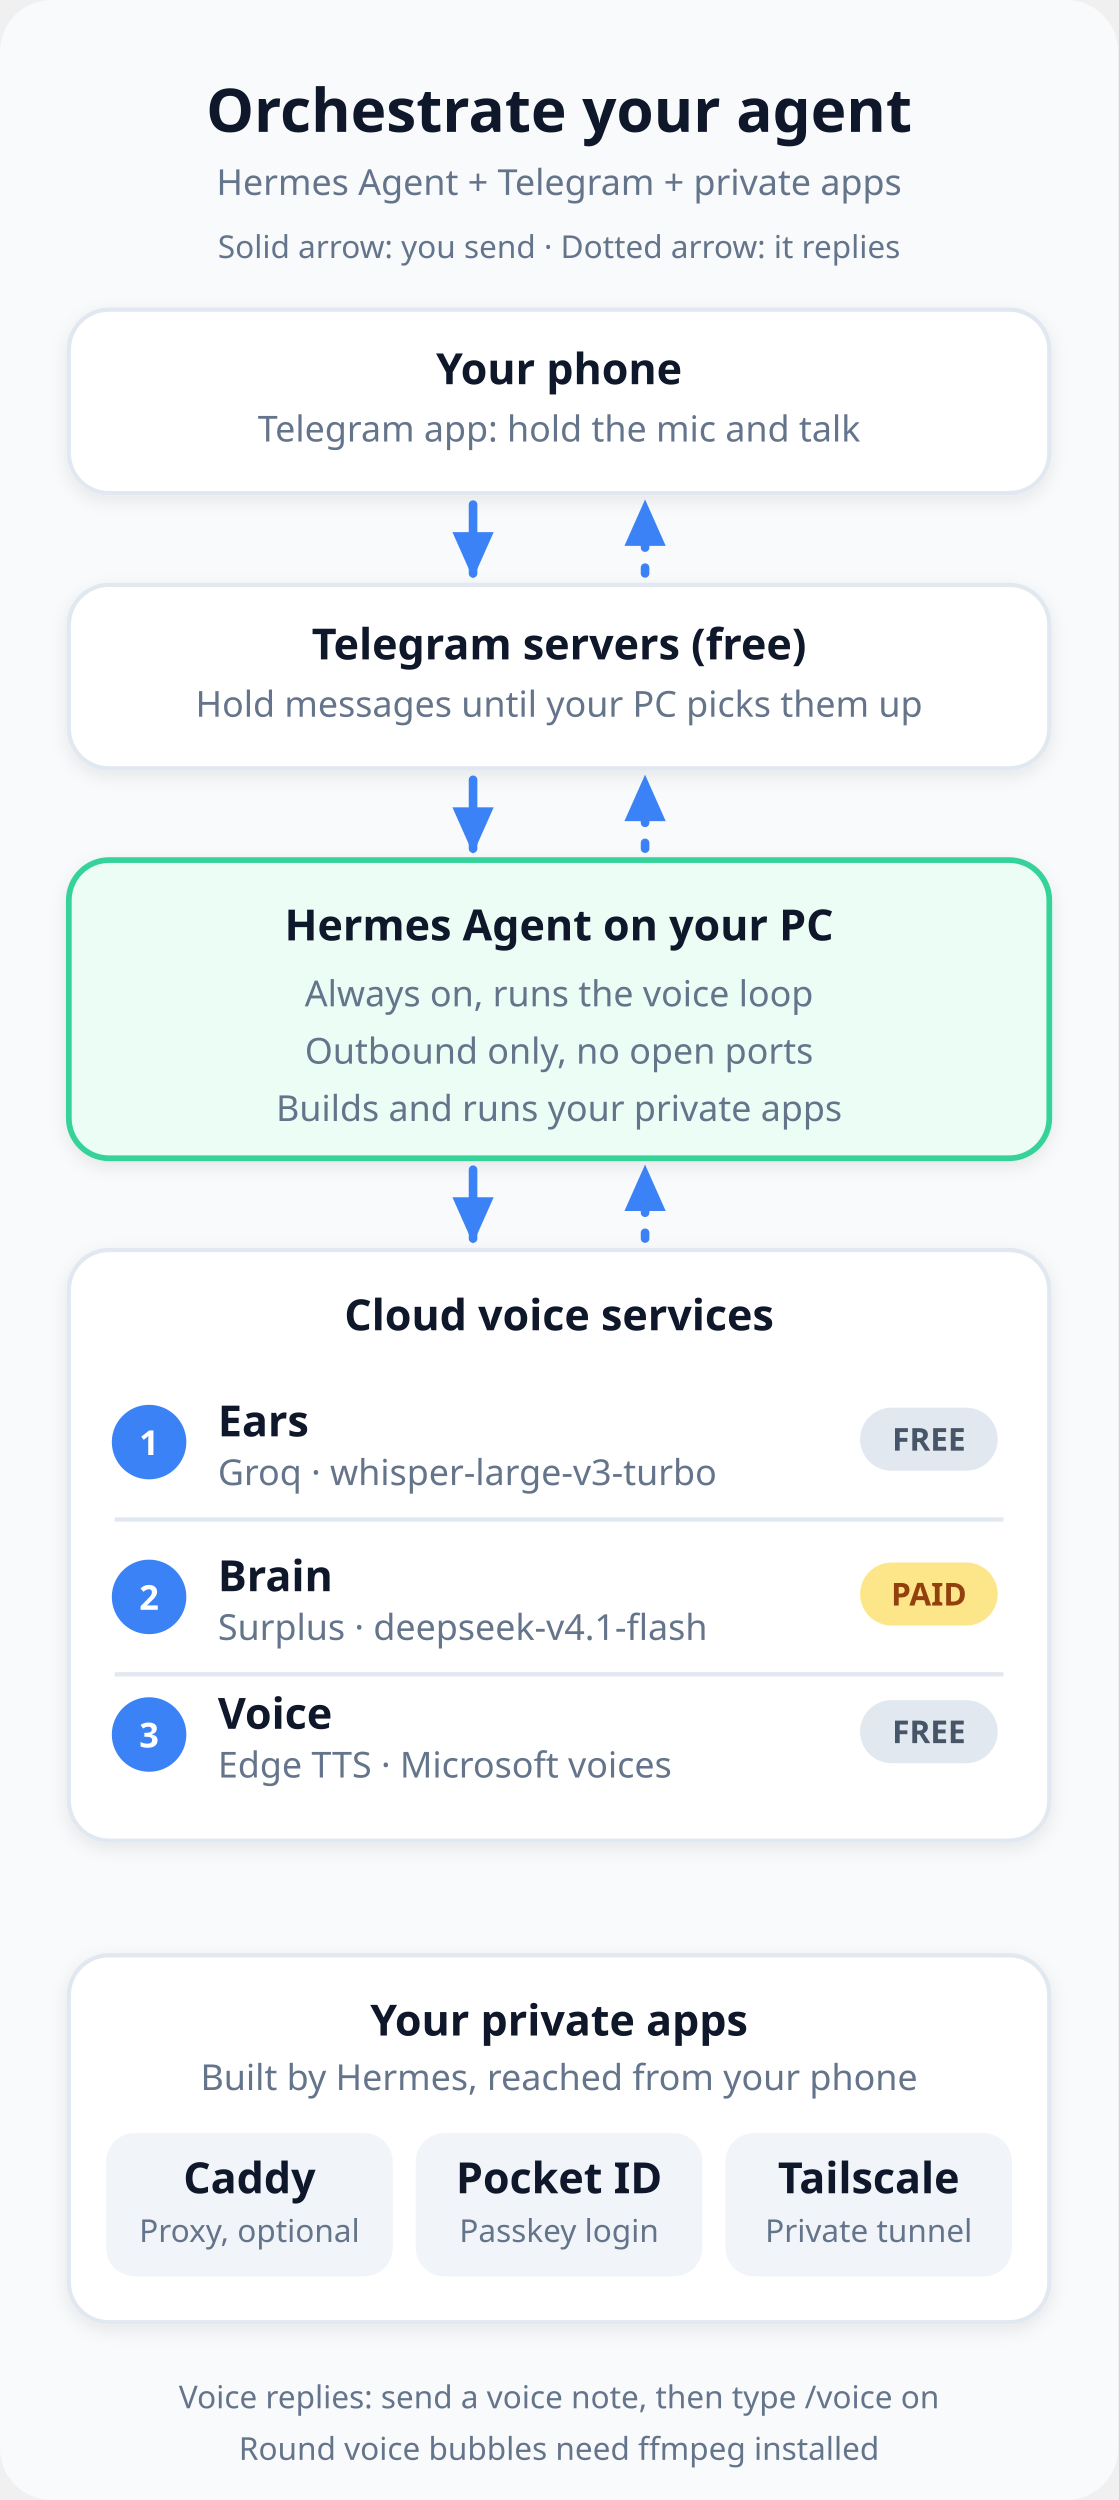
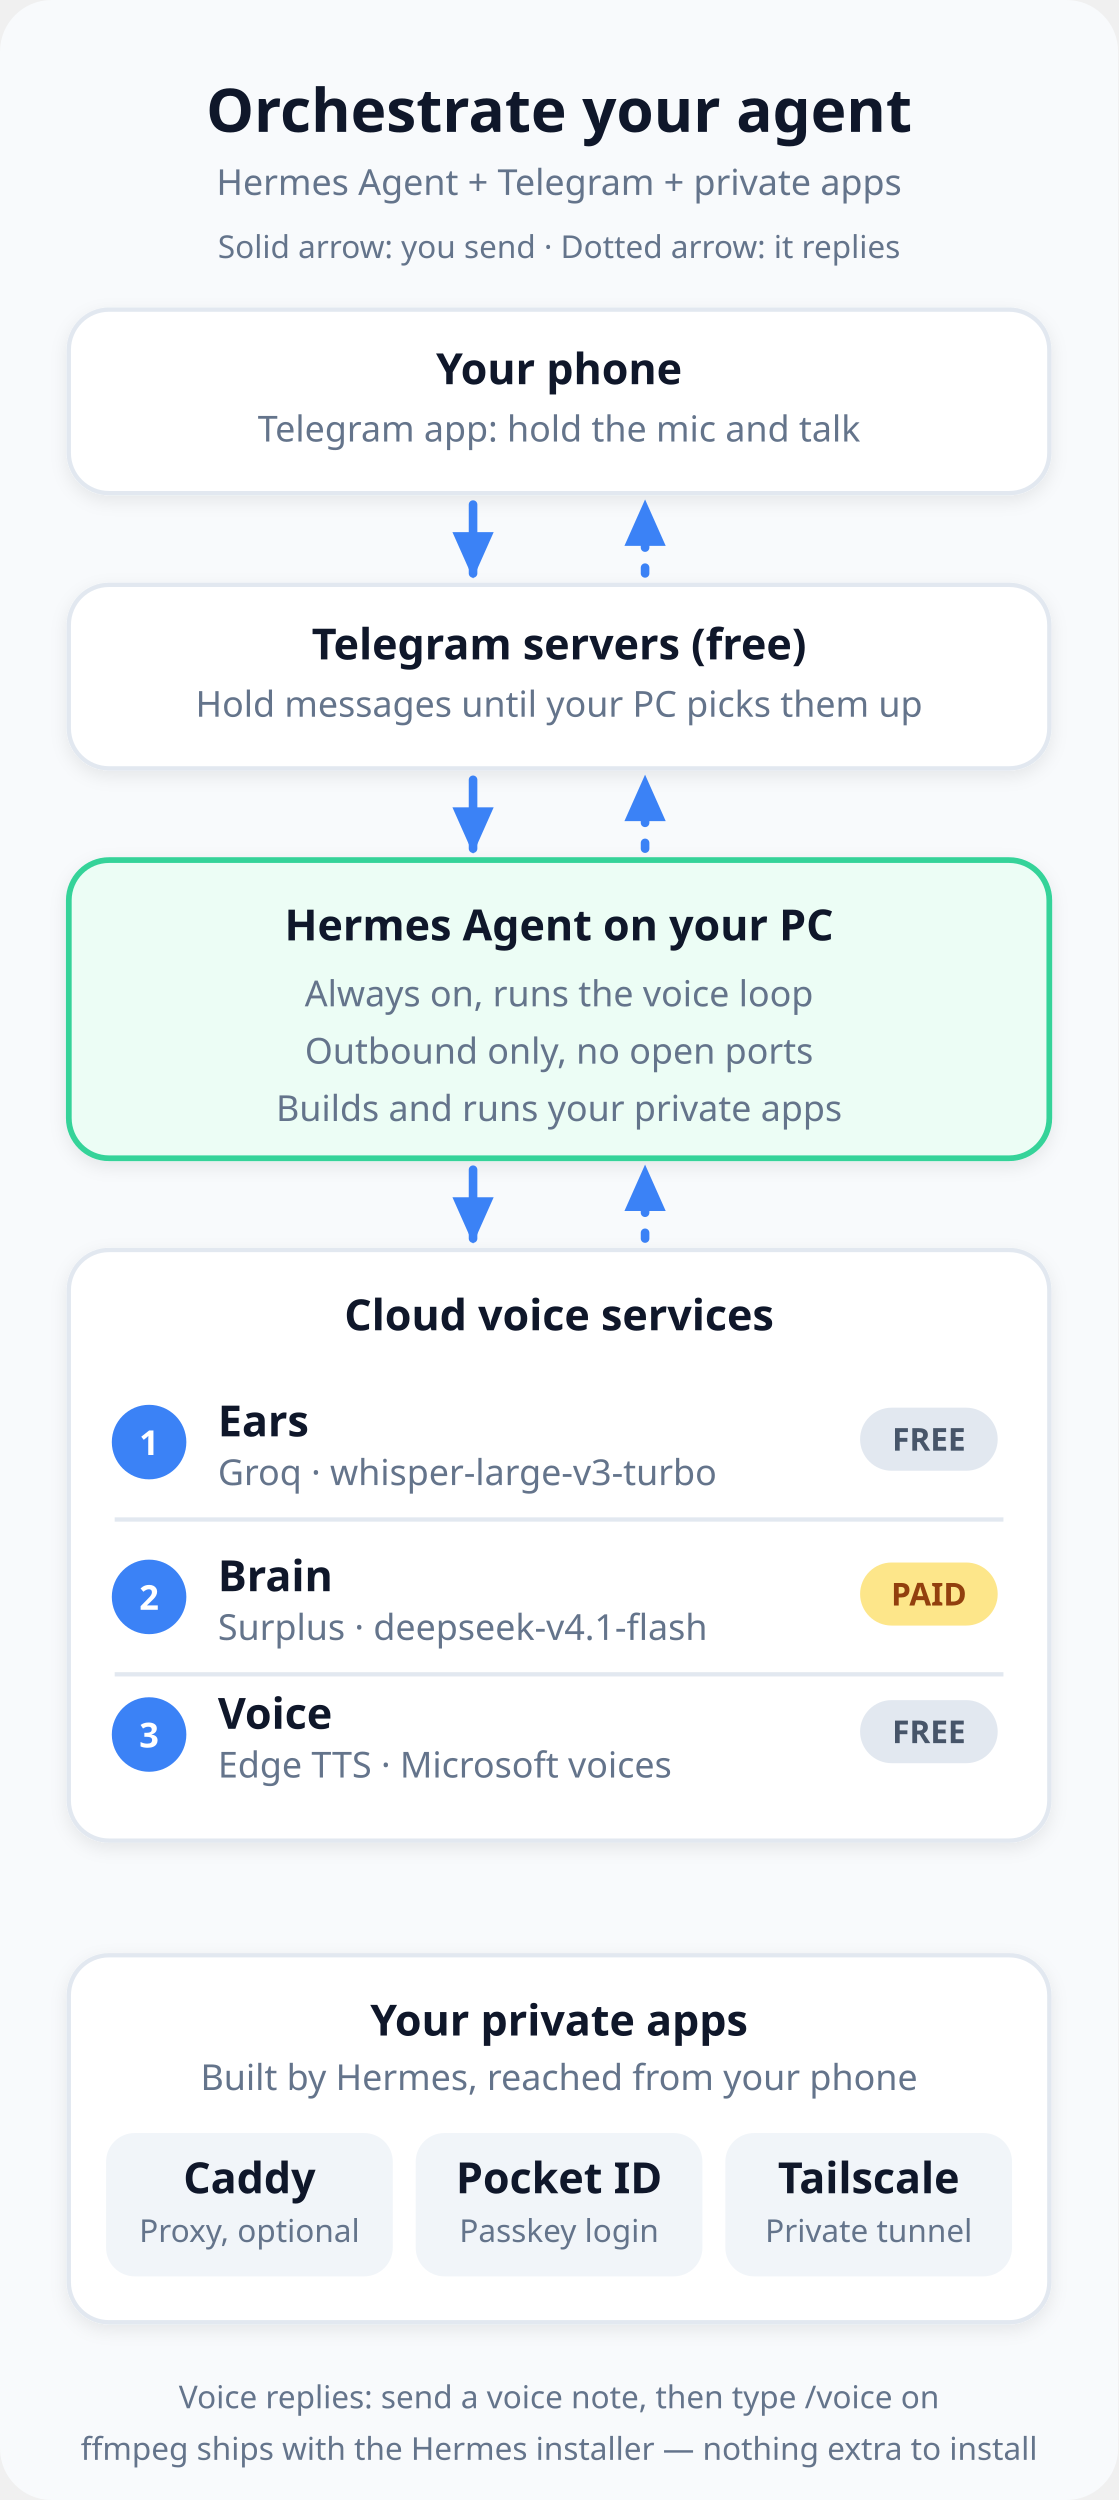
<svg xmlns="http://www.w3.org/2000/svg" viewBox="0 0 390 872" role="img" aria-labelledby="t d" font-family="ui-sans-serif, system-ui, 'Segoe UI', sans-serif" font-size="13">
  <defs>
    <marker id="arrow" viewBox="0 0 10 10" refX="8" refY="5" markerWidth="6" markerHeight="6" orient="auto">
      <path d="M0,1 L9,5 L0,9 z" fill="#3b82f6" />
    </marker>
    <filter id="shadow" x="-5%" y="-10%" width="110%" height="130%">
      <feDropShadow dx="0" dy="2" stdDeviation="3" flood-color="#0f172a" flood-opacity="0.08" />
    </filter>
  </defs>
  <style>
    .bg      { fill: #f8fafc; }
    .card    { fill: #ffffff; stroke: #e2e8f0; stroke-width: 1.5; filter: url(#shadow); }
    .hero    { fill: #ecfdf5; stroke: #34d399; stroke-width: 2; filter: url(#shadow); }
    .chip    { fill: #f1f5f9; }
    .title   { fill: #0f172a; font-size: 21px; font-weight: 800; }
    .h       { fill: #0f172a; font-size: 15px; font-weight: 700; }
    .sub     { fill: #64748b; font-size: 12.5px; }
    .small   { fill: #64748b; font-size: 11px; }
    .num     { fill: #ffffff; font-size: 12px; font-weight: 700; }
    .pillF   { fill: #e2e8f0; }
    .pillP   { fill: #fde68a; }
    .txtF    { fill: #475569; font-size: 11px; font-weight: 700; }
    .txtP    { fill: #92400e; font-size: 11px; font-weight: 700; }
    .send    { stroke: #3b82f6; stroke-width: 3; stroke-linecap: round; fill: none; marker-end: url(#arrow); }
    .reply   { stroke: #3b82f6; stroke-width: 3; stroke-linecap: round; stroke-dasharray: 2 7; fill: none; marker-end: url(#arrow); }
    .div     { stroke: #e2e8f0; stroke-width: 1.5; }
  </style>
  <rect class="bg" width="390" height="872" rx="18" />
  <text x="195" y="46" text-anchor="middle" class="title">Orchestrate your agent</text>
  <text x="195" y="68" text-anchor="middle" class="sub">Hermes Agent + Telegram + private apps</text>
  <text x="195" y="90" text-anchor="middle" class="small">Solid arrow: you send  ·  Dotted arrow: it replies</text>
  <rect class="card" x="24" y="108" width="342" height="64" rx="14" />
  <text class="h" x="195" y="134" text-anchor="middle">Your phone</text>
  <text class="sub" x="195" y="154" text-anchor="middle">Telegram app: hold the mic and talk</text>
  <path class="send" d="M165,176 V200" />
  <path class="reply" d="M225,200 V176" />
  <rect class="card" x="24" y="204" width="342" height="64" rx="14" />
  <text class="h" x="195" y="230" text-anchor="middle">Telegram servers (free)</text>
  <text class="sub" x="195" y="250" text-anchor="middle">Hold messages until your PC picks them up</text>
  <path class="send" d="M165,272 V296" />
  <path class="reply" d="M225,296 V272" />
  <rect class="hero" x="24" y="300" width="342" height="104" rx="14" />
  <text class="h" x="195" y="328" text-anchor="middle">Hermes Agent on your PC</text>
  <text class="sub" x="195" y="351" text-anchor="middle">Always on, runs the voice loop</text>
  <text class="sub" x="195" y="371" text-anchor="middle">Outbound only, no open ports</text>
  <text class="sub" x="195" y="391" text-anchor="middle">Builds and runs your private apps</text>
  <path class="send" d="M165,408 V432" />
  <path class="reply" d="M225,432 V408" />
  <rect class="card" x="24" y="436" width="342" height="206" rx="14" />
  <text class="h" x="195" y="464" text-anchor="middle">Cloud voice services</text>
  <circle cx="52" cy="503" r="13" fill="#3b82f6" />
  <text class="num" x="52" y="507.5" text-anchor="middle">1</text>
  <text class="h" x="76" y="501">Ears</text>
  <text class="sub" x="76" y="518">Groq · whisper-large-v3-turbo</text>
  <rect class="pillF" x="300" y="491" width="48" height="22" rx="11" />
  <text class="txtF" x="324" y="506" text-anchor="middle">FREE</text>
  <line class="div" x1="40" y1="530" x2="350" y2="530" />
  <circle cx="52" cy="557" r="13" fill="#3b82f6" />
  <text class="num" x="52" y="561.5" text-anchor="middle">2</text>
  <text class="h" x="76" y="555">Brain</text>
  <text class="sub" x="76" y="572">Surplus · deepseek-v4.1-flash</text>
  <rect class="pillP" x="300" y="545" width="48" height="22" rx="11" />
  <text class="txtP" x="324" y="560" text-anchor="middle">PAID</text>
  <line class="div" x1="40" y1="584" x2="350" y2="584" />
  <circle cx="52" cy="605" r="13" fill="#3b82f6" />
  <text class="num" x="52" y="609.5" text-anchor="middle">3</text>
  <text class="h" x="76" y="603">Voice</text>
  <text class="sub" x="76" y="620">Edge TTS · Microsoft voices</text>
  <rect class="pillF" x="300" y="593" width="48" height="22" rx="11" />
  <text class="txtF" x="324" y="608" text-anchor="middle">FREE</text>
  <g transform="translate(0,22)">
    <rect class="card" x="24" y="660" width="342" height="128" rx="14" />
    <text class="h" x="195" y="688" text-anchor="middle">Your private apps</text>
    <text class="sub" x="195" y="707" text-anchor="middle">Built by Hermes, reached from your phone</text>
    <rect class="chip" x="37" y="722" width="100" height="50" rx="10" />
    <text class="h" x="87" y="743" text-anchor="middle" font-size="13">Caddy</text>
    <text class="small" x="87" y="760" text-anchor="middle">Proxy, optional</text>
    <rect class="chip" x="145" y="722" width="100" height="50" rx="10" />
    <text class="h" x="195" y="743" text-anchor="middle" font-size="13">Pocket ID</text>
    <text class="small" x="195" y="760" text-anchor="middle">Passkey login</text>
    <rect class="chip" x="253" y="722" width="100" height="50" rx="10" />
    <text class="h" x="303" y="743" text-anchor="middle" font-size="13">Tailscale</text>
    <text class="small" x="303" y="760" text-anchor="middle">Private tunnel</text>
    <text x="195" y="818" text-anchor="middle" class="small">Voice replies: send a voice note, then type /voice on</text>
-     <text x="195" y="836" text-anchor="middle" class="small">Round voice bubbles need ffmpeg installed</text>
+     <text x="195" y="836" text-anchor="middle" class="small">ffmpeg ships with the Hermes installer — nothing extra to install</text>
  </g>
</svg>
